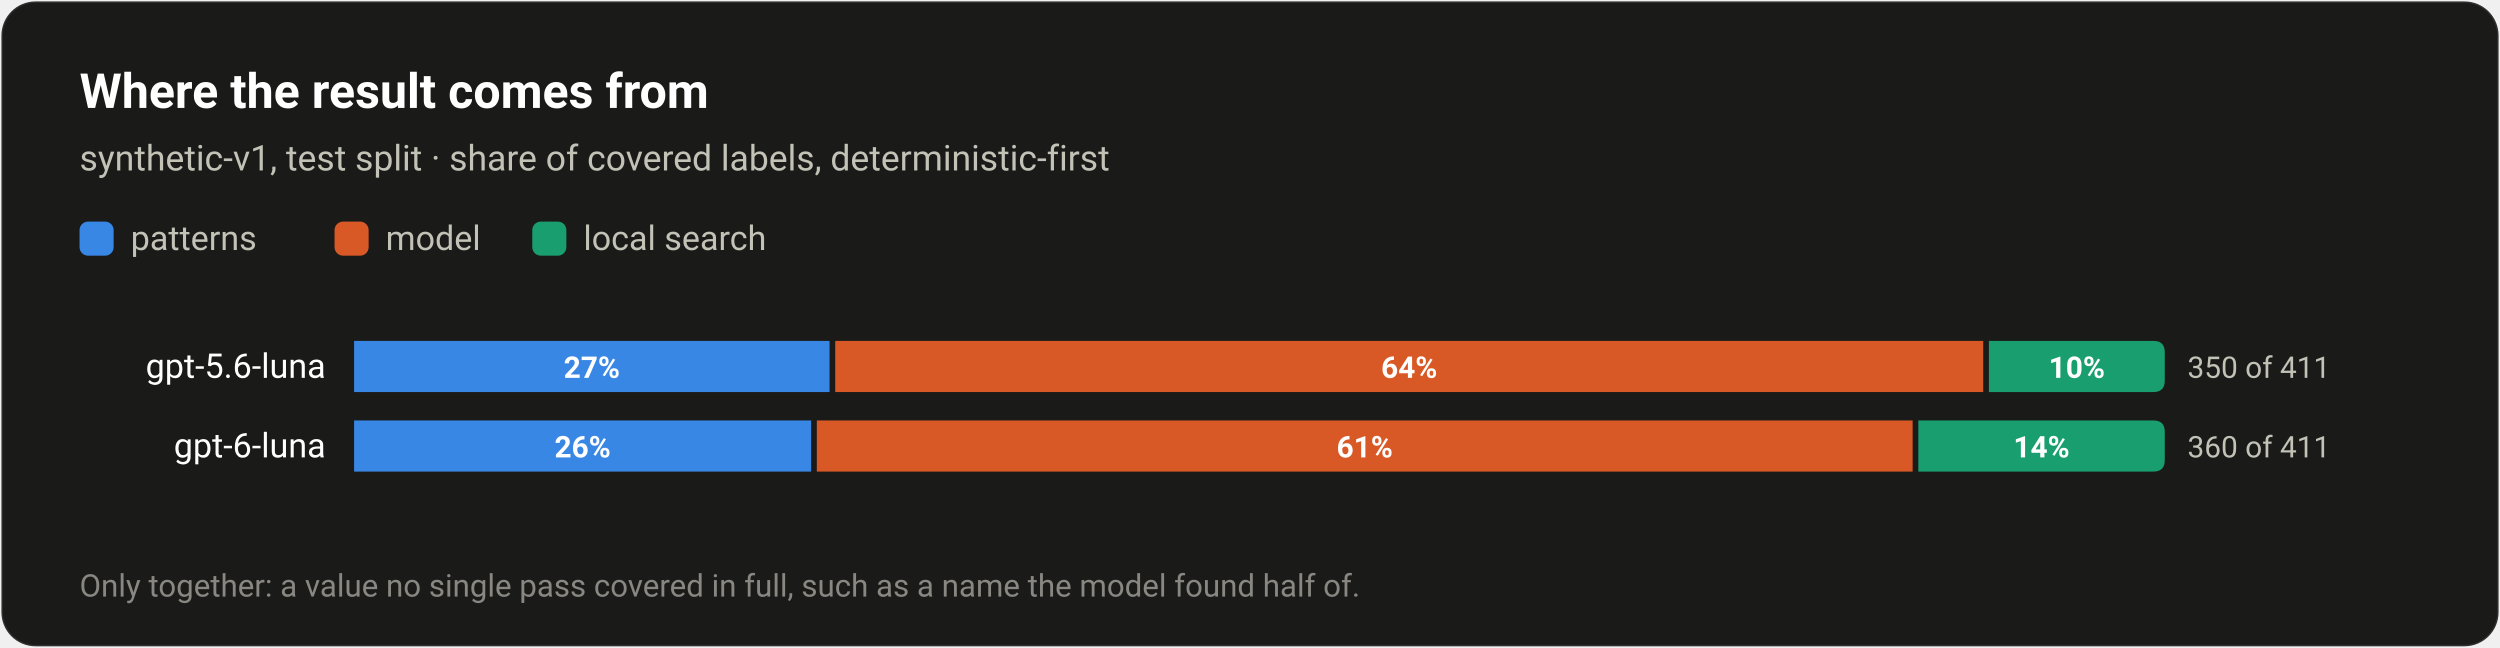
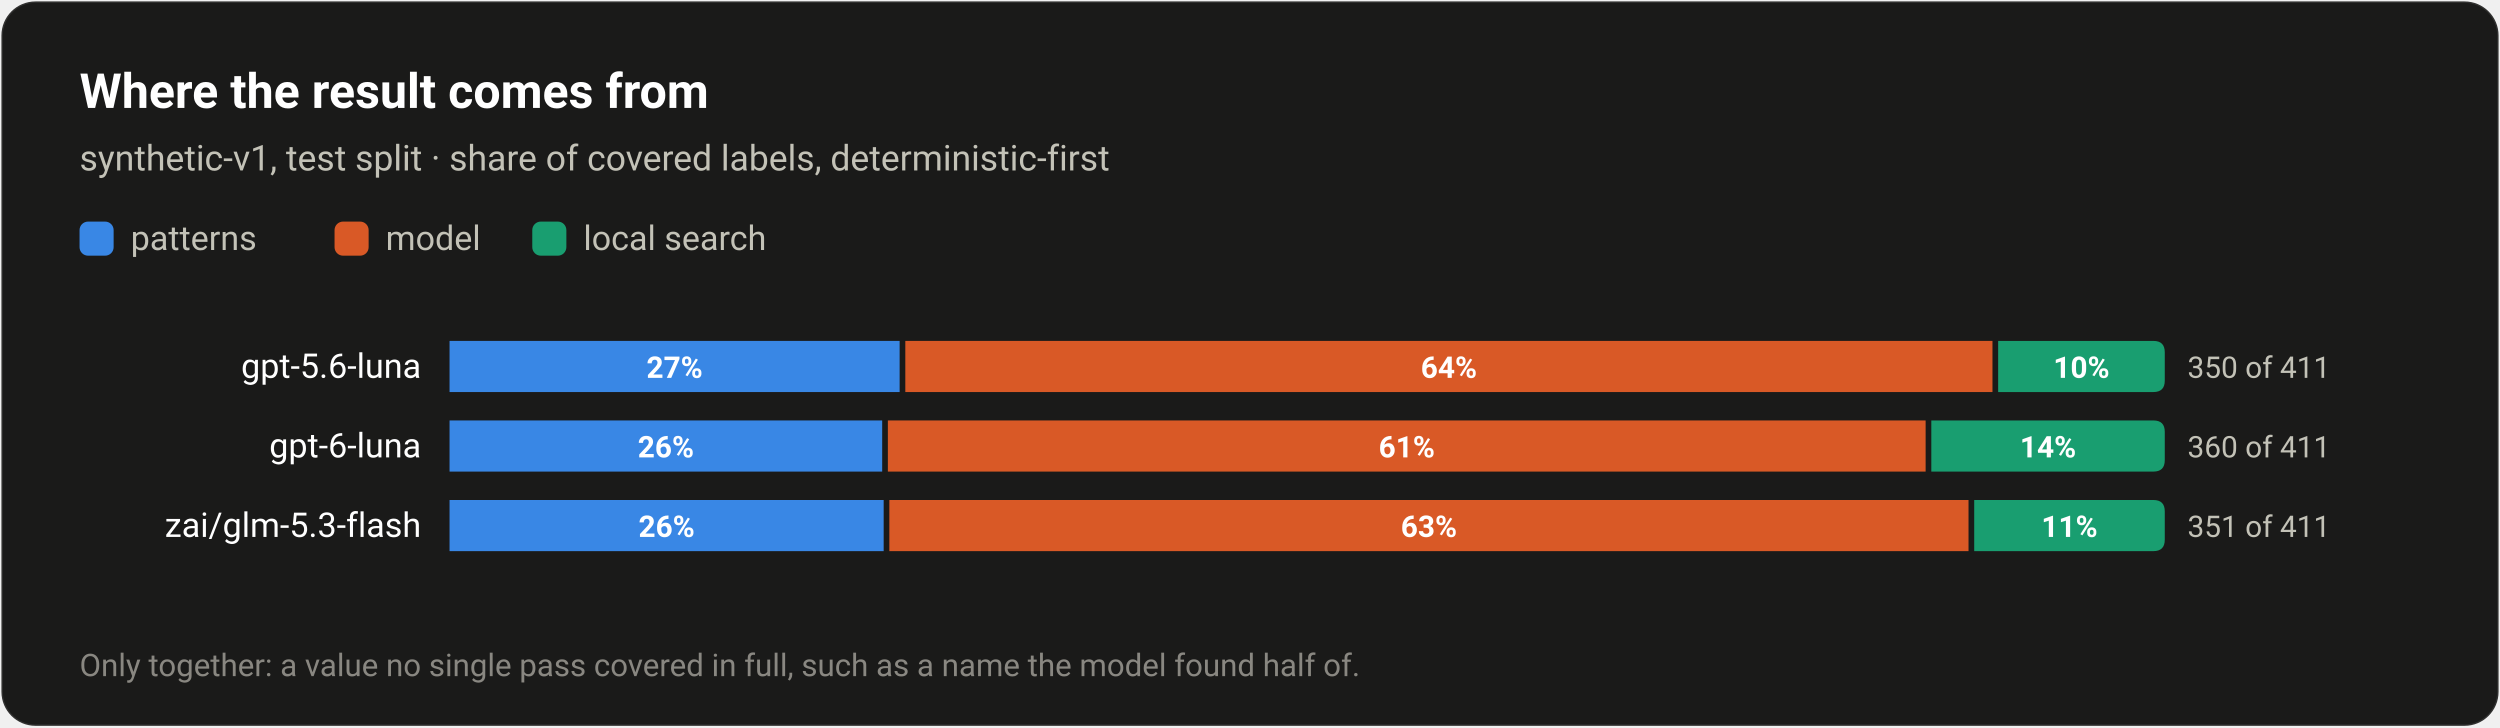
- <svg xmlns="http://www.w3.org/2000/svg" width="880" height="228" viewBox="0 0 880 228" role="img" aria-labelledby="t d" font-family="system-ui, -apple-system, &quot;Segoe UI&quot;, Roboto, sans-serif">
-   <rect x="0.5" y="0.5" width="879" height="227" rx="12" fill="#1a1a19" stroke="rgba(255,255,255,0.10)" />
+ <svg xmlns="http://www.w3.org/2000/svg" width="880" height="256" viewBox="0 0 880 256" role="img" aria-labelledby="t d" font-family="system-ui, -apple-system, &quot;Segoe UI&quot;, Roboto, sans-serif">
+   <rect x="0.5" y="0.5" width="879" height="255" rx="12" fill="#1a1a19" stroke="rgba(255,255,255,0.10)" />
  <text x="28" y="38" font-size="17" font-weight="600" fill="#ffffff">Where the result comes from</text>
  <text x="28" y="60" font-size="12.5" fill="#c3c2b7">synthetic-v1, test split · share of covered labels, deterministic-first</text>
  <rect x="28" y="78" width="12" height="12" rx="3" fill="#3987e5" />
  <text x="46" y="88" font-size="12" fill="#c3c2b7">patterns</text>
  <rect x="117.76" y="78" width="12" height="12" rx="3" fill="#d95926" />
  <text x="135.76" y="88" font-size="12" fill="#c3c2b7">model</text>
  <rect x="187.36" y="78" width="12" height="12" rx="3" fill="#199e70" />
  <text x="205.36" y="88" font-size="12" fill="#c3c2b7">local search</text>
-   <text x="114.64" y="133" font-size="12" fill="#ffffff" text-anchor="end">gpt-5.6-luna</text>
+   <text x="148.24" y="133" font-size="12" fill="#ffffff" text-anchor="end">gpt-5.6-luna</text>
  <g>
-     <path d="M124.64 120H292V138H124.64Z" fill="#3987e5" />
+     <path d="M158.24 120H316.67V138H158.24Z" fill="#3987e5" />
  </g>
-   <text x="208.32" y="133" font-size="10.5" font-weight="600" fill="#ffffff" text-anchor="middle">27%</text>
+   <text x="237.45" y="133" font-size="10.5" font-weight="600" fill="#ffffff" text-anchor="middle">27%</text>
  <g>
-     <path d="M294 120H698.09V138H294Z" fill="#d95926" />
+     <path d="M318.67 120H701.35V138H318.67Z" fill="#d95926" />
  </g>
-   <text x="496.04" y="133" font-size="10.5" font-weight="600" fill="#ffffff" text-anchor="middle">64%</text>
+   <text x="510.01" y="133" font-size="10.5" font-weight="600" fill="#ffffff" text-anchor="middle">64%</text>
  <g>
-     <path d="M700.09 120H758Q762 120 762 124V134Q762 138 758 138H700.09Z" fill="#199e70" />
+     <path d="M703.35 120H758Q762 120 762 124V134Q762 138 758 138H703.35Z" fill="#199e70" />
  </g>
-   <text x="731.04" y="133" font-size="10.5" font-weight="600" fill="#ffffff" text-anchor="middle">10%</text>
+   <text x="732.67" y="133" font-size="10.5" font-weight="600" fill="#ffffff" text-anchor="middle">10%</text>
  <text x="770" y="133" font-size="10.5" fill="#c3c2b7">350 of 411</text>
-   <text x="114.64" y="161" font-size="12" fill="#ffffff" text-anchor="end">gpt-6-luna</text>
+   <text x="148.24" y="161" font-size="12" fill="#ffffff" text-anchor="end">gpt-6-luna</text>
  <g>
-     <path d="M124.64 148H285.52V166H124.64Z" fill="#3987e5" />
+     <path d="M158.24 148H310.53V166H158.24Z" fill="#3987e5" />
  </g>
-   <text x="205.08" y="161" font-size="10.5" font-weight="600" fill="#ffffff" text-anchor="middle">26%</text>
+   <text x="234.39" y="161" font-size="10.5" font-weight="600" fill="#ffffff" text-anchor="middle">26%</text>
  <g>
-     <path d="M287.52 148H673.25V166H287.52Z" fill="#d95926" />
+     <path d="M312.53 148H677.82V166H312.53Z" fill="#d95926" />
  </g>
-   <text x="480.38" y="161" font-size="10.5" font-weight="600" fill="#ffffff" text-anchor="middle">61%</text>
+   <text x="495.18" y="161" font-size="10.5" font-weight="600" fill="#ffffff" text-anchor="middle">61%</text>
  <g>
-     <path d="M675.25 148H758Q762 148 762 152V162Q762 166 758 166H675.25Z" fill="#199e70" />
+     <path d="M679.82 148H758Q762 148 762 152V162Q762 166 758 166H679.82Z" fill="#199e70" />
  </g>
-   <text x="718.62" y="161" font-size="10.5" font-weight="600" fill="#ffffff" text-anchor="middle">14%</text>
+   <text x="720.91" y="161" font-size="10.5" font-weight="600" fill="#ffffff" text-anchor="middle">14%</text>
  <text x="770" y="161" font-size="10.5" fill="#c3c2b7">360 of 411</text>
-   <text x="28" y="210" font-size="11" fill="#898781">Only together: a value no single pass covered in full, such as a name the model found half of.</text>
+   <text x="148.24" y="189" font-size="12" fill="#ffffff" text-anchor="end">zai/glm-5.3-flash</text>
+   <g>
+     <path d="M158.24 176H311.05V194H158.24Z" fill="#3987e5" />
+   </g>
+   <text x="234.65" y="189" font-size="10.5" font-weight="600" fill="#ffffff" text-anchor="middle">26%</text>
+   <g>
+     <path d="M313.05 176H692.92V194H313.05Z" fill="#d95926" />
+   </g>
+   <text x="502.98" y="189" font-size="10.5" font-weight="600" fill="#ffffff" text-anchor="middle">63%</text>
+   <g>
+     <path d="M694.92 176H758Q762 176 762 180V190Q762 194 758 194H694.92Z" fill="#199e70" />
+   </g>
+   <text x="728.46" y="189" font-size="10.5" font-weight="600" fill="#ffffff" text-anchor="middle">11%</text>
+   <text x="770" y="189" font-size="10.5" fill="#c3c2b7">351 of 411</text>
+   <text x="28" y="238" font-size="11" fill="#898781">Only together: a value no single pass covered in full, such as a name the model found half of.</text>
</svg>
